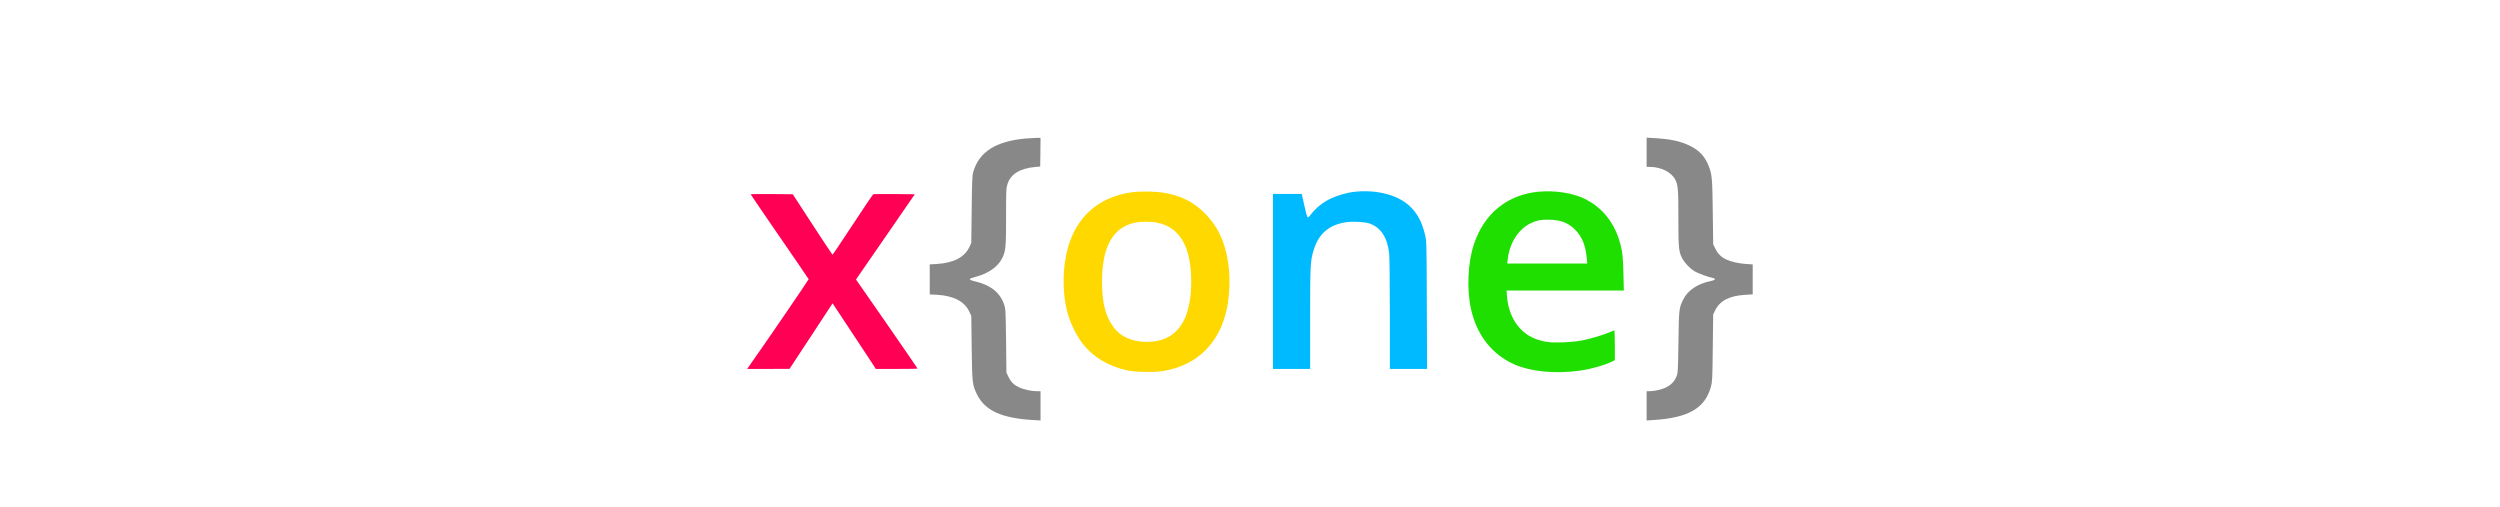
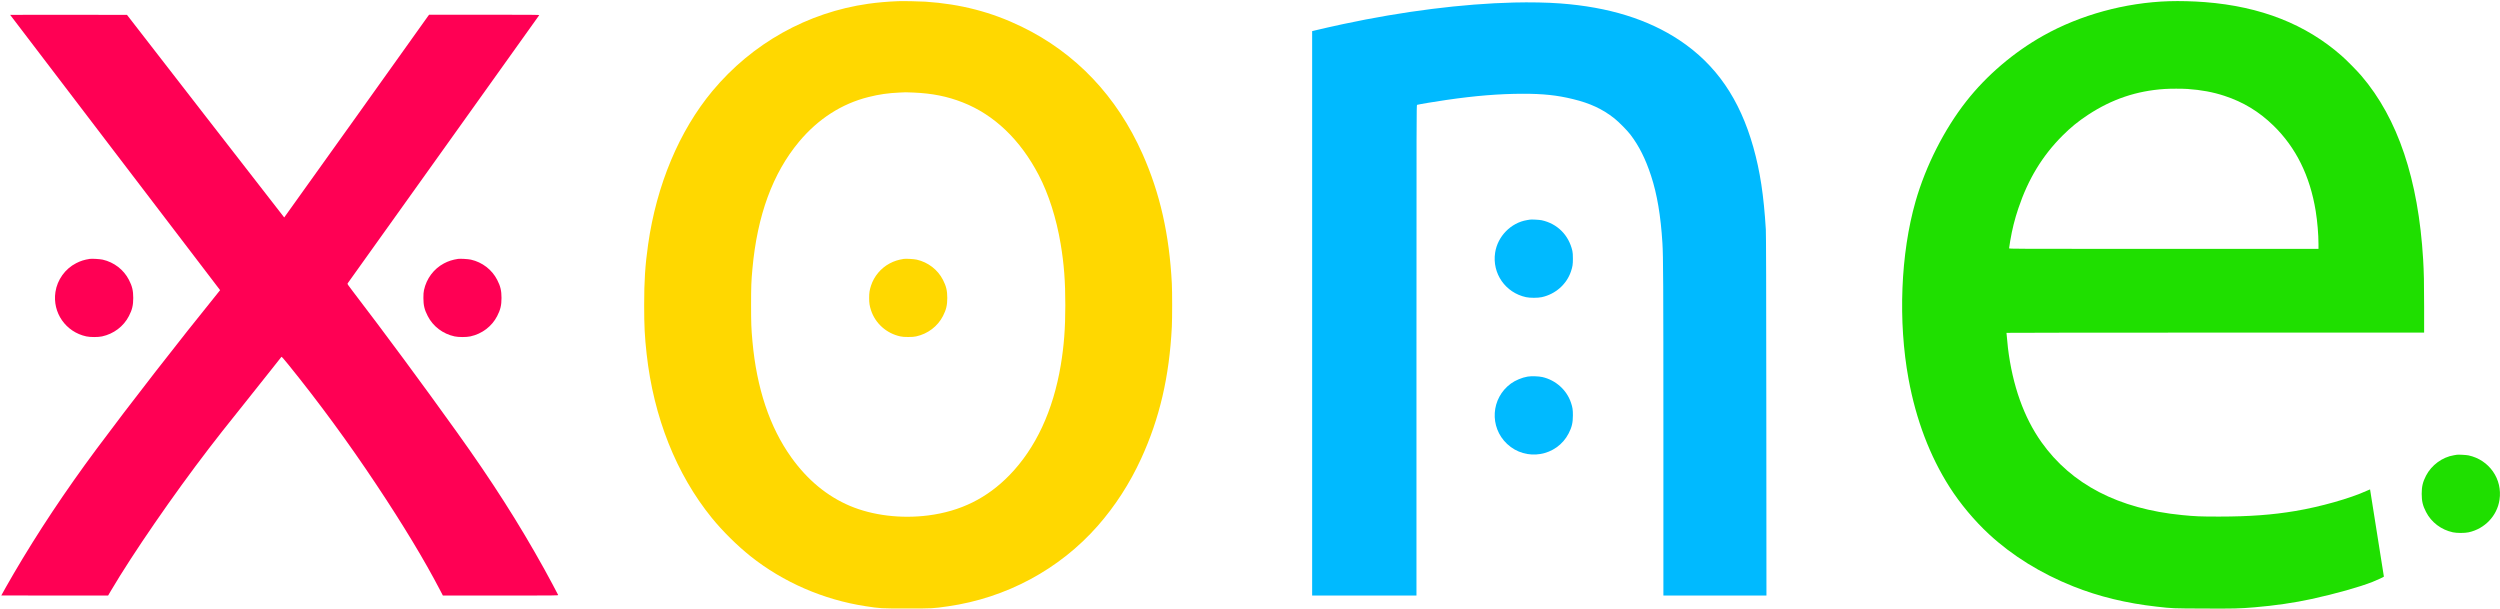
- <svg xmlns="http://www.w3.org/2000/svg" version="1.0" width="3700pt" height="750pt" viewBox="0 0 3700 750" preserveAspectRatio="xMidYMid meet" fill="none" stroke="none">
-   <g transform="translate(0,750) scale(0.1,-0.1)" fill="none" stroke="none">
-     <path fill="#888888" d="M15179 5450 c-442 -40 -689 -198 -775 -495 -15 -52 -18 -127 -23 -555 l-6 -495 -28 -60 c-72 -153 -231 -236 -484 -252 l-103 -6 0 -222 0 -222 108 -6 c245 -14 409 -99 478 -250 l29 -62 6 -470 c7 -530 9 -550 80 -695 116 -236 364 -349 822 -376 l117 -7 0 217 0 216 -55 0 c-75 0 -199 26 -260 56 -78 37 -121 78 -157 152 l-33 67 -5 470 c-6 448 -7 473 -28 535 -58 176 -197 289 -420 343 -64 15 -91 26 -90 36 2 8 40 22 94 36 180 46 326 149 387 275 52 106 57 158 57 611 0 389 1 421 20 482 46 150 184 235 413 256 l72 6 3 213 2 212 -67 -1 c-38 -1 -106 -5 -154 -9z" />
-     <path fill="#888888" d="M24370 5246 l0 -216 48 0 c166 -1 320 -78 377 -190 40 -79 45 -141 45 -569 0 -441 5 -493 55 -591 35 -69 114 -152 185 -195 51 -31 197 -84 273 -100 48 -10 31 -32 -35 -45 -192 -37 -340 -137 -407 -274 -62 -128 -63 -139 -70 -631 -7 -435 -8 -452 -29 -507 -43 -106 -133 -172 -279 -203 -37 -8 -89 -15 -115 -15 l-48 0 0 -216 0 -217 108 7 c513 33 757 176 844 493 20 73 22 109 27 573 l6 495 26 55 c70 149 212 223 452 237 l107 6 0 222 0 222 -97 6 c-107 7 -224 33 -295 67 -73 34 -124 84 -160 158 l-33 67 -6 475 c-6 510 -11 561 -64 692 -56 138 -138 224 -280 293 -136 66 -282 97 -517 111 l-118 7 0 -217z" />
-     <path fill="#ffd800" d="M16785 4659 c-474 -57 -802 -312 -953 -740 -116 -329 -121 -792 -11 -1121 41 -122 119 -273 191 -369 156 -207 390 -351 668 -410 126 -27 403 -32 535 -10 503 83 837 412 944 928 33 159 46 376 32 544 -32 387 -150 662 -381 883 -207 198 -459 293 -795 301 -82 2 -186 -1 -230 -6z m343 -455 c335 -68 502 -358 502 -871 0 -589 -222 -892 -653 -893 -223 0 -397 78 -503 226 -116 163 -164 358 -164 672 0 508 163 799 485 866 94 19 239 19 333 0z" />
-     <path fill="#00baff" d="M20025 4659 c-96 -12 -235 -53 -324 -95 -126 -59 -226 -140 -313 -254 -19 -25 -29 -32 -37 -24 -6 5 -28 85 -48 177 l-37 167 -213 0 -213 0 0 -1295 0 -1295 275 0 275 0 0 743 c0 792 3 853 51 1012 74 245 224 376 479 416 92 14 266 6 337 -15 174 -54 277 -207 303 -450 5 -50 10 -452 10 -898 l0 -808 275 0 276 0 -4 943 c-3 911 -4 945 -24 1032 -46 199 -115 329 -235 440 -180 166 -502 245 -833 204z" />
-     <path fill="#1fdf00" d="M22775 4663 c-463 -42 -808 -320 -960 -775 -91 -271 -109 -665 -45 -958 84 -386 310 -676 641 -822 249 -110 609 -144 975 -93 161 22 371 83 477 136 l37 19 0 220 c0 121 -4 220 -9 220 -5 0 -33 -11 -62 -24 -102 -45 -310 -106 -427 -127 -151 -26 -392 -36 -500 -20 -174 26 -298 87 -405 200 -110 117 -179 287 -194 478 l-6 83 868 0 868 0 -6 243 c-3 160 -11 274 -22 337 -66 372 -265 645 -572 787 -172 79 -429 117 -658 96z m287 -427 c103 -22 175 -61 251 -137 100 -100 155 -234 171 -421 l7 -78 -592 0 -592 0 7 59 c35 311 226 541 486 584 58 10 200 6 262 -7z" />
-     <path fill="#ff0054" d="M11110 4624 c0 -3 192 -285 428 -627 235 -341 428 -624 430 -629 3 -6 -648 -958 -866 -1265 l-44 -63 314 0 313 1 319 485 318 485 270 -408 c149 -224 293 -443 320 -485 l50 -78 309 0 c170 0 309 2 309 5 0 3 -205 301 -455 662 l-456 656 24 36 c14 20 210 304 436 631 l410 595 -302 3 c-166 1 -306 0 -312 -2 -6 -2 -143 -204 -304 -450 -161 -245 -296 -446 -300 -446 -3 1 -137 202 -297 448 l-291 447 -312 3 c-171 1 -311 0 -311 -4z" />
+ <svg xmlns="http://www.w3.org/2000/svg" version="1.0" width="7644pt" height="1861pt" viewBox="0 0 7644 1861" preserveAspectRatio="xMidYMid meet" fill="none" stroke="none">
+   <g transform="translate(0,1861) scale(0.1,-0.1)" fill="none" stroke="none">
+     <path fill="#ffd800" d="M27460 18574 c-327 -13 -626 -39 -910 -79 -1860 -264 -3552 -1210 -4765 -2665 -1017 -1221 -1710 -2874 -1969 -4700 -89 -625 -121 -1114 -120 -1850 0 -638 16 -958 75 -1490 215 -1937 905 -3674 1993 -5015 327 -403 775 -846 1181 -1170 1001 -797 2233 -1332 3515 -1529 460 -71 464 -71 1270 -71 803 0 794 0 1255 66 1780 255 3410 1131 4578 2459 532 605 981 1299 1327 2054 567 1234 864 2512 940 4035 13 261 13 1067 0 1321 -76 1496 -361 2759 -895 3960 -784 1766 -2043 3092 -3699 3895 -920 447 -1864 692 -2941 764 -162 11 -696 21 -835 15z m470 -2794 c573 -24 1035 -116 1506 -301 961 -377 1759 -1139 2323 -2220 305 -584 539 -1318 671 -2103 103 -616 144 -1145 143 -1881 0 -710 -40 -1234 -139 -1830 -234 -1397 -766 -2538 -1569 -3364 -684 -703 -1494 -1104 -2485 -1231 -833 -106 -1701 0 -2390 291 -698 295 -1302 794 -1796 1485 -660 923 -1059 2115 -1188 3554 -35 386 -41 543 -41 1105 0 561 6 725 41 1105 148 1635 621 2924 1428 3890 580 694 1304 1160 2121 1363 330 83 604 122 950 137 94 4 177 7 185 8 8 1 116 -3 240 -8z" />
+     <path fill="#ffd800" d="M27635 10694 c-170 -26 -296 -67 -431 -138 -270 -144 -479 -392 -573 -683 -44 -138 -56 -215 -56 -373 0 -158 12 -235 56 -373 131 -405 475 -712 899 -803 62 -14 127 -18 240 -18 113 0 178 4 240 18 357 77 660 307 822 623 99 193 132 330 132 553 0 223 -33 360 -132 553 -159 311 -455 539 -802 618 -83 19 -327 33 -395 23z" />
+     <path fill="#1fdf00" d="M66320 18573 c-1340 -42 -2716 -419 -3843 -1052 -903 -507 -1734 -1215 -2358 -2011 -671 -855 -1238 -1973 -1548 -3055 -458 -1599 -540 -3670 -215 -5435 229 -1244 651 -2355 1253 -3300 322 -506 759 -1029 1206 -1443 709 -657 1590 -1203 2580 -1597 780 -311 1625 -516 2550 -619 485 -55 469 -54 1430 -58 943 -5 1089 -1 1560 38 605 50 1230 141 1745 254 736 161 1466 366 1867 525 144 58 343 150 343 159 0 15 -420 2664 -423 2667 -1 2 -50 -19 -107 -45 -494 -227 -1416 -488 -2175 -615 -709 -119 -1400 -170 -2330 -171 -574 0 -735 6 -1135 46 -1943 190 -3383 937 -4300 2229 -539 759 -885 1733 -1025 2880 -12 104 -45 436 -45 463 0 4 2873 7 6385 7 l6385 0 0 788 c0 749 -7 1058 -30 1452 -147 2446 -772 4306 -1887 5611 -131 153 -449 476 -603 611 -1098 968 -2475 1509 -4180 1643 -357 28 -776 38 -1100 28z m565 -2683 c420 -29 779 -95 1131 -211 576 -189 1059 -482 1497 -909 688 -670 1118 -1540 1292 -2613 51 -318 85 -717 85 -1007 l0 -150 -4730 0 c-4678 0 -4730 0 -4730 19 0 11 15 111 34 223 61 360 136 663 251 1003 299 889 731 1600 1345 2215 256 256 484 442 790 643 727 476 1477 729 2330 786 181 12 532 12 705 1z" />
+     <path fill="#00baff" d="M46290 18533 c-1566 -38 -3386 -267 -5222 -659 -251 -53 -736 -163 -880 -199 l-68 -17 0 -8629 0 -8629 1595 0 1595 0 0 7499 c0 7134 1 7500 18 7505 57 17 570 103 897 150 897 130 1621 188 2340 189 614 1 1044 -44 1530 -163 525 -127 904 -304 1265 -589 136 -108 394 -369 491 -496 265 -348 462 -741 632 -1260 185 -563 296 -1224 347 -2055 26 -418 29 -1185 30 -5862 l0 -4918 1575 0 1576 0 -4 5503 c-2 4017 -7 5553 -15 5692 -64 1050 -175 1778 -382 2513 -415 1475 -1139 2525 -2250 3267 -969 646 -2175 1019 -3650 1130 -401 30 -925 40 -1420 28z" />
+     <path fill="#ff0054" d="M310 18156 c0 -2 1445 -1897 3210 -4211 l3210 -4207 -42 -52 c-1207 -1490 -2719 -3435 -3734 -4801 -961 -1294 -1792 -2544 -2536 -3815 -127 -217 -378 -659 -378 -666 0 -2 735 -4 1633 -4 l1632 0 90 153 c667 1131 1900 2921 2994 4347 276 361 448 578 1101 1395 316 396 694 871 839 1055 145 184 269 341 275 348 9 9 56 -42 212 -235 938 -1159 1839 -2388 2690 -3668 824 -1238 1477 -2321 1943 -3217 l93 -178 1765 0 c1677 0 1765 1 1759 18 -12 30 -294 558 -424 792 -776 1399 -1594 2682 -2671 4185 -1034 1445 -2224 3055 -3189 4315 -161 210 -165 215 -150 240 8 14 1327 1860 2932 4103 1604 2243 2920 4085 2923 4093 4 12 -218 14 -1681 14 l-1686 0 -43 -58 c-23 -32 -1018 -1427 -2212 -3100 -1193 -1673 -2172 -3041 -2175 -3041 -3 0 -1085 1394 -2406 3097 l-2401 3097 -1786 3 c-983 1 -1787 0 -1787 -2z" />
+     <path fill="#00baff" d="M46780 11895 c-8 -2 -49 -9 -90 -15 -492 -80 -900 -497 -975 -997 -96 -633 314 -1223 945 -1359 118 -26 362 -26 480 0 418 90 762 393 894 788 49 146 59 212 59 388 0 118 -4 186 -16 238 -110 484 -460 834 -939 938 -66 14 -321 28 -358 19z" />
+     <path fill="#ff0054" d="M2745 10694 c-168 -26 -282 -62 -418 -132 -335 -171 -576 -507 -632 -879 -96 -633 314 -1223 945 -1359 118 -26 362 -26 480 0 357 77 660 307 822 623 100 193 132 331 132 553 0 222 -32 360 -132 553 -159 311 -455 539 -802 618 -83 19 -327 33 -395 23z" />
+     <path fill="#ff0054" d="M14005 10694 c-170 -26 -296 -67 -431 -138 -311 -166 -534 -463 -610 -816 -14 -62 -18 -127 -18 -240 0 -222 32 -360 132 -553 162 -317 464 -546 822 -623 118 -26 362 -26 480 0 358 77 660 306 822 623 100 193 132 331 132 553 0 222 -32 360 -132 553 -159 311 -455 539 -802 618 -83 19 -327 33 -395 23z" />
+     <path fill="#00baff" d="M46708 7095 c-169 -28 -376 -114 -511 -213 -610 -447 -665 -1329 -117 -1845 578 -544 1520 -384 1883 321 97 187 130 328 130 552 0 176 -10 242 -59 388 -130 389 -467 690 -874 783 -114 26 -336 33 -452 14z" />
+     <path fill="#1fdf00" d="M75120 4705 c-8 -2 -49 -9 -90 -15 -353 -57 -685 -301 -852 -625 -100 -195 -132 -332 -132 -555 0 -222 32 -360 132 -553 162 -317 464 -546 822 -623 118 -26 362 -26 480 0 494 107 871 503 945 993 96 634 -313 1221 -947 1359 -66 14 -321 28 -358 19z" />
  </g>
</svg>
